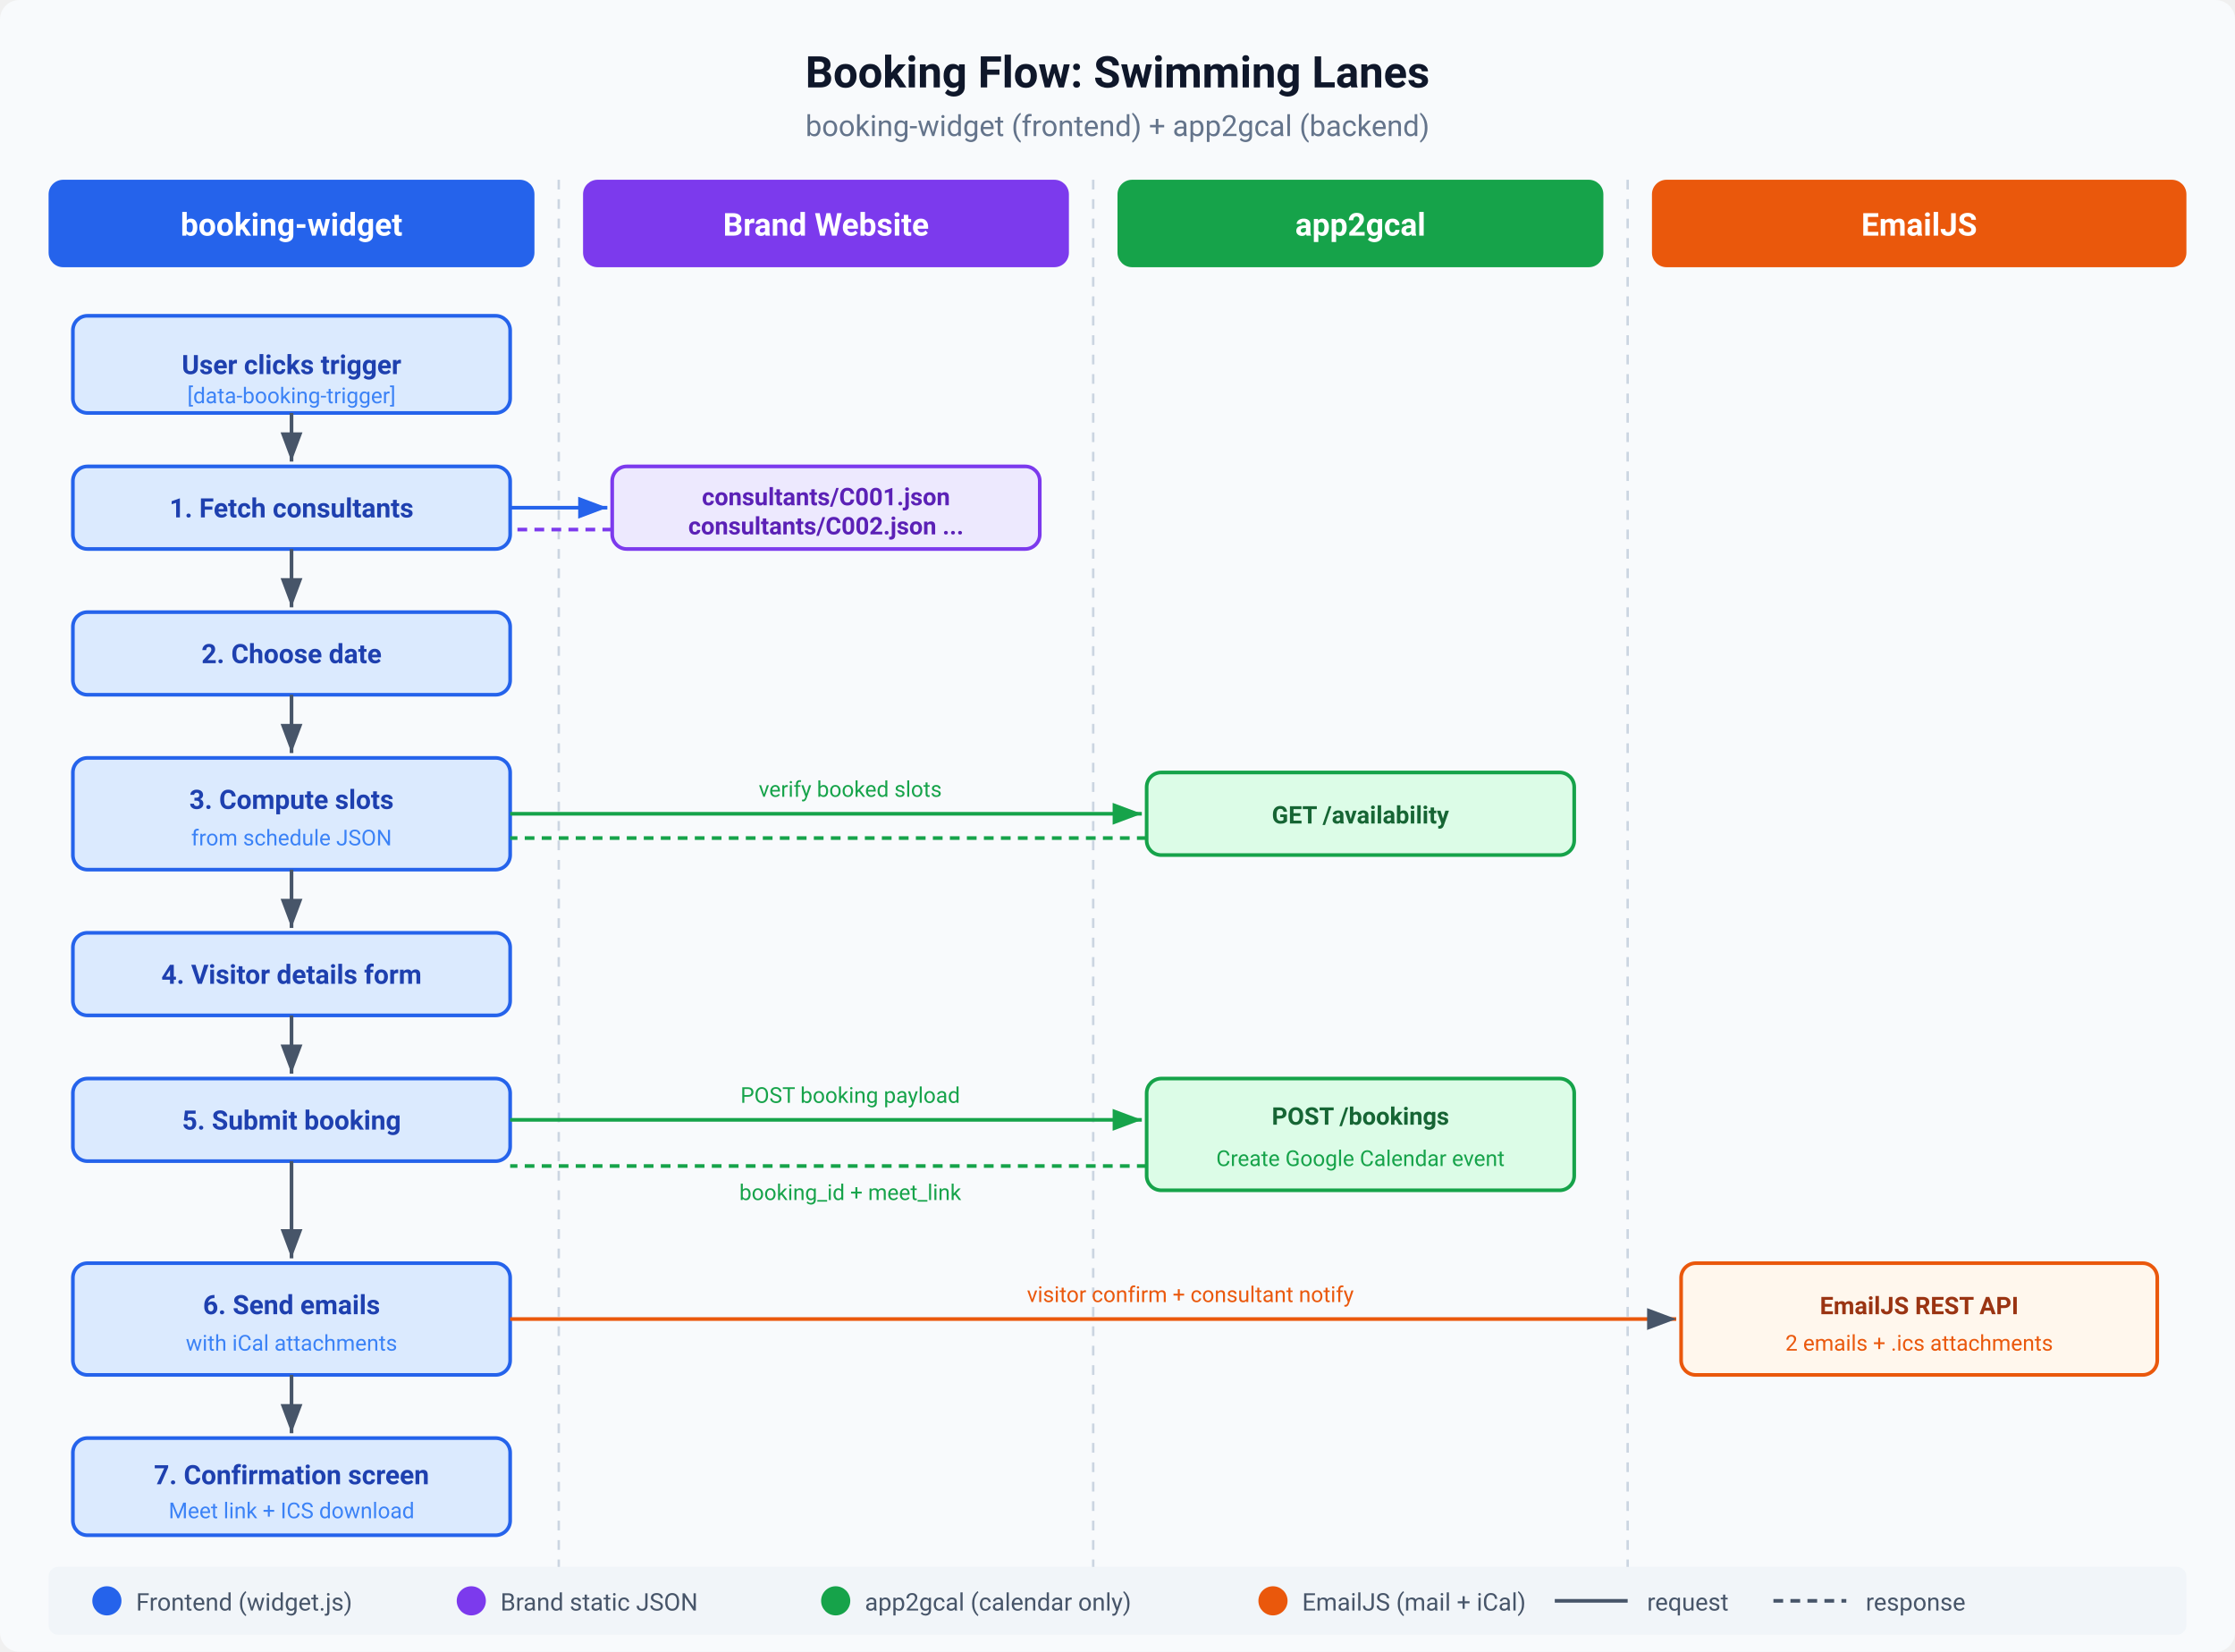
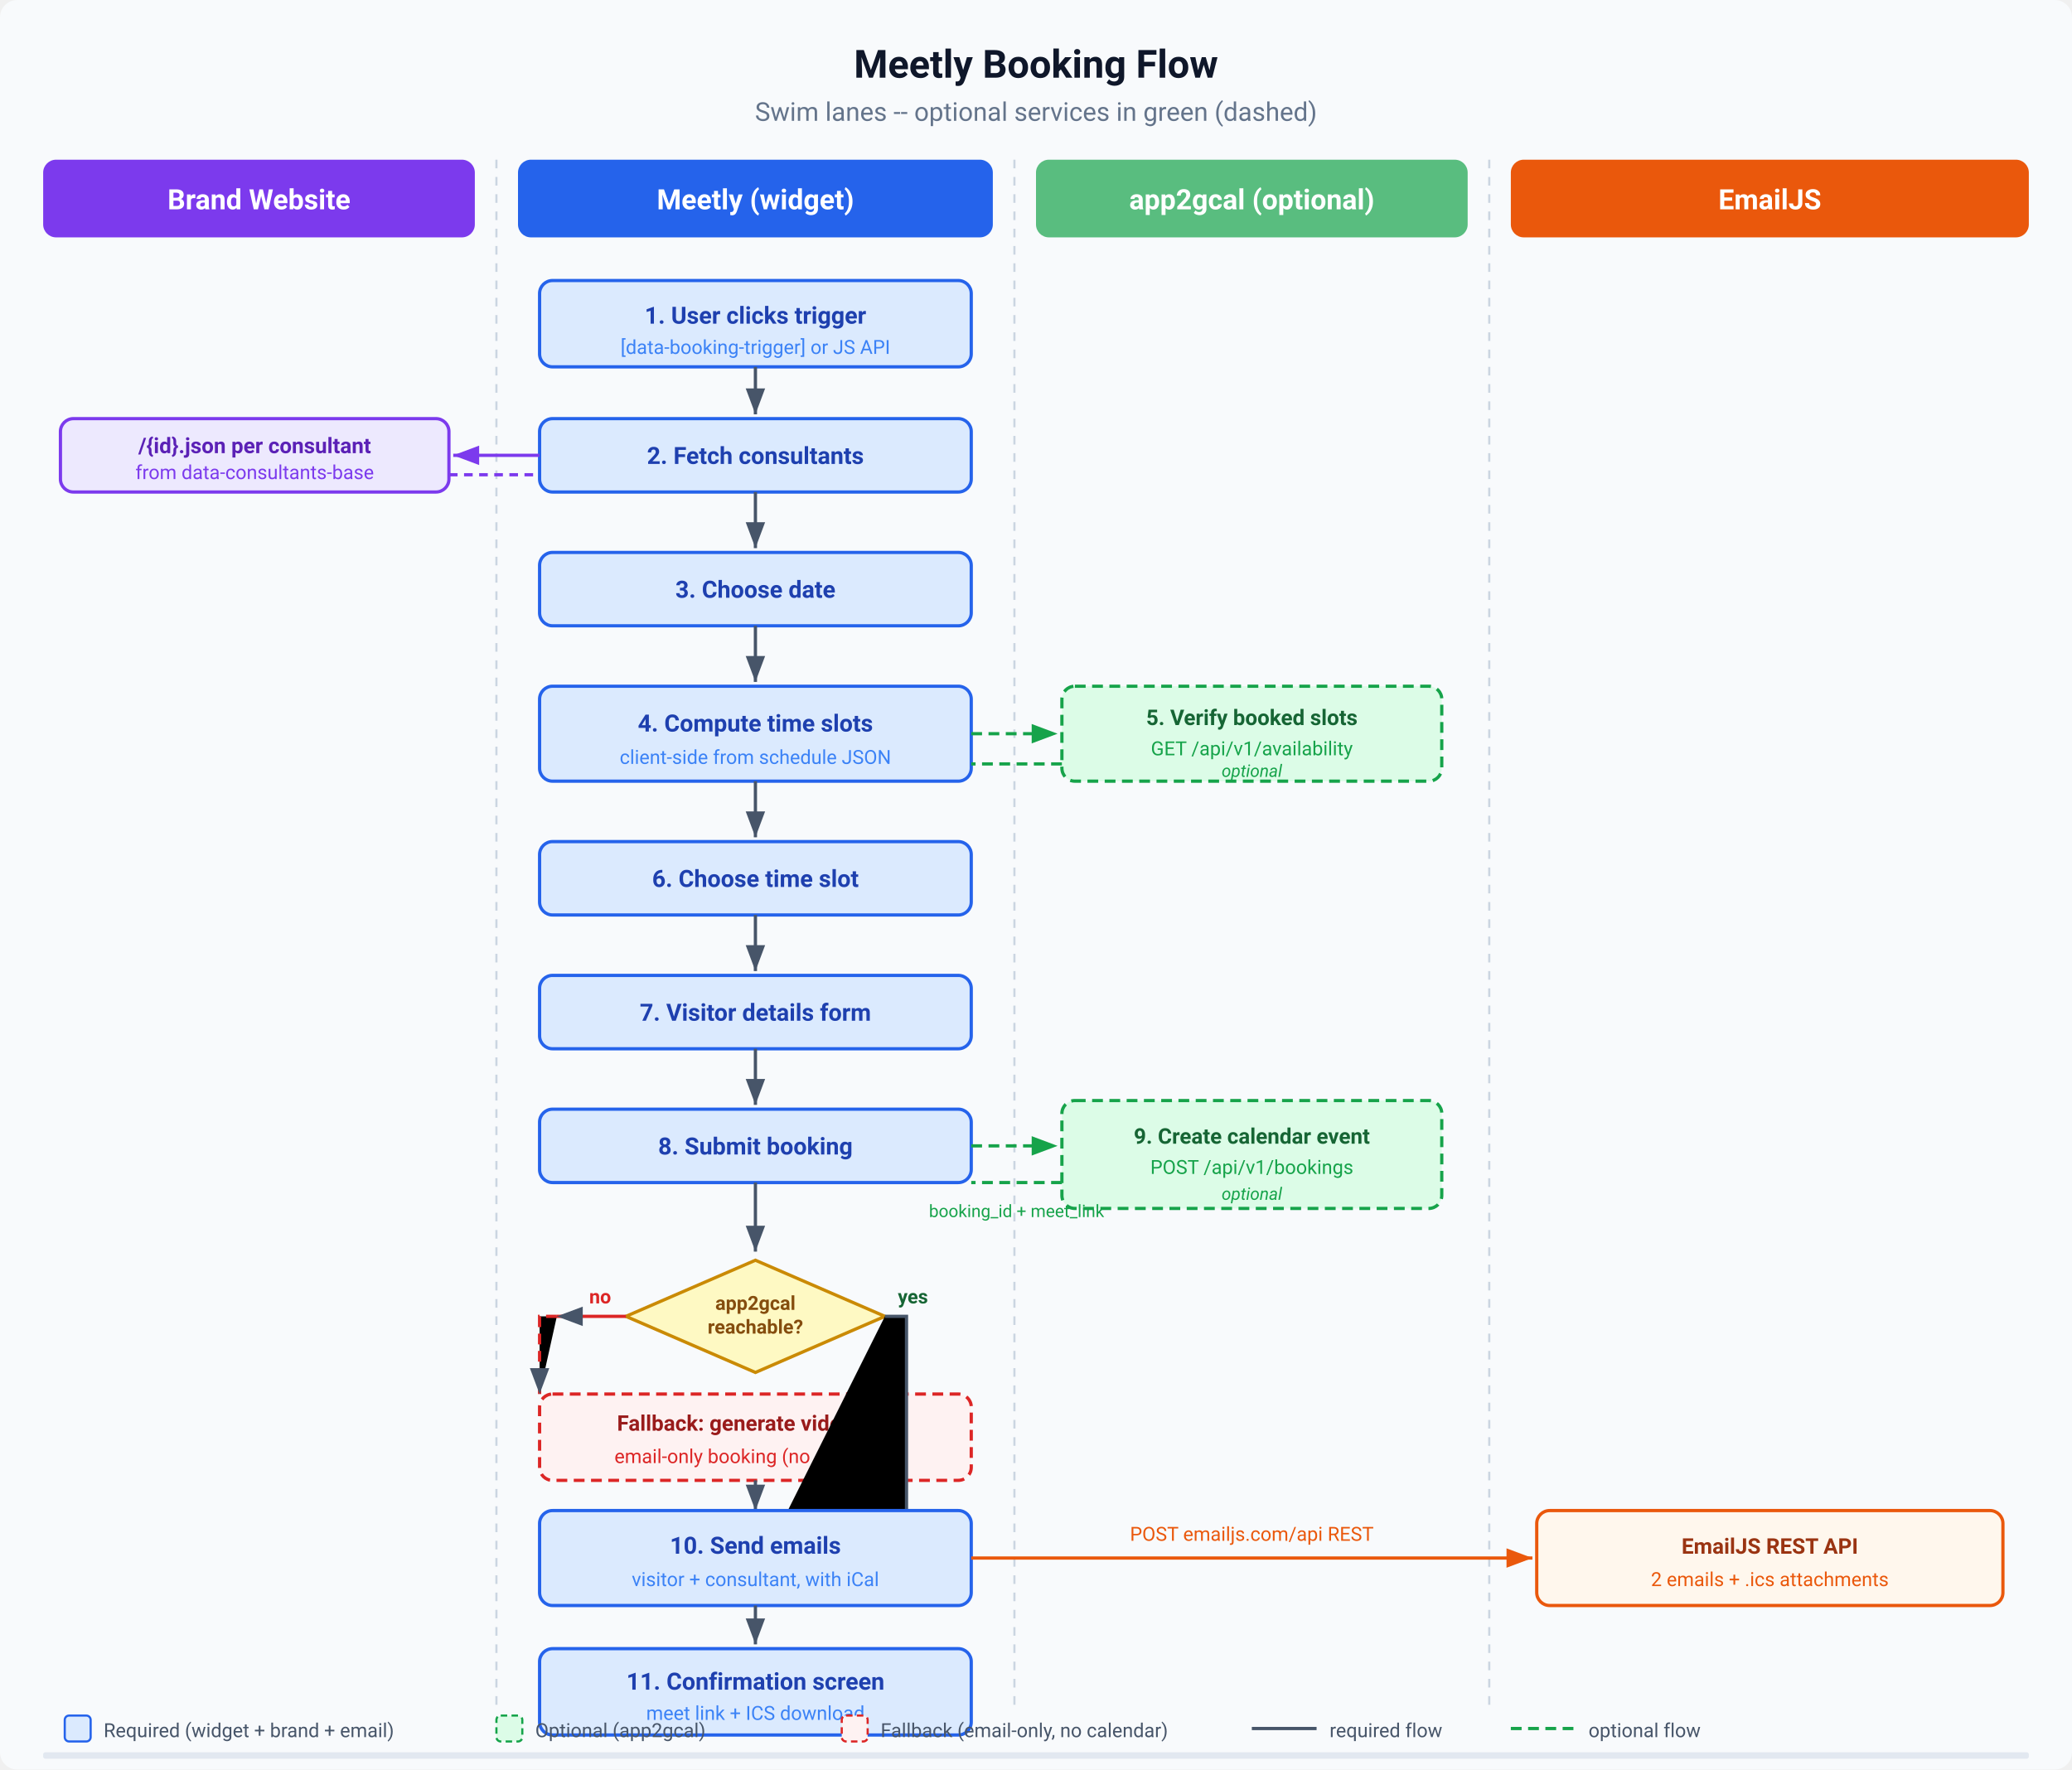
- <svg xmlns="http://www.w3.org/2000/svg" viewBox="0 0 920 680" font-family="-apple-system,BlinkMacSystemFont,'Segoe UI',Roboto,Helvetica,Arial,sans-serif">
+ <svg xmlns="http://www.w3.org/2000/svg" viewBox="0 0 960 820" font-family="-apple-system,BlinkMacSystemFont,'Segoe UI',Roboto,Helvetica,Arial,sans-serif">
  <defs>
    <marker id="arrow" markerWidth="8" markerHeight="6" refX="8" refY="3" orient="auto">
      <path d="M0,0 L8,3 L0,6 Z" fill="#475569" />
    </marker>
    <marker id="arrow-blue" markerWidth="8" markerHeight="6" refX="8" refY="3" orient="auto">
      <path d="M0,0 L8,3 L0,6 Z" fill="#2563eb" />
    </marker>
+     <marker id="arrow-purple" markerWidth="8" markerHeight="6" refX="8" refY="3" orient="auto">
+       <path d="M0,0 L8,3 L0,6 Z" fill="#7c3aed" />
+     </marker>
    <marker id="arrow-green" markerWidth="8" markerHeight="6" refX="8" refY="3" orient="auto">
      <path d="M0,0 L8,3 L0,6 Z" fill="#16a34a" />
    </marker>
+     <marker id="arrow-orange" markerWidth="8" markerHeight="6" refX="8" refY="3" orient="auto">
+       <path d="M0,0 L8,3 L0,6 Z" fill="#ea580c" />
+     </marker>
  </defs>
-   <rect width="920" height="680" rx="8" fill="#f8fafc" />
-   <text x="460" y="36" text-anchor="middle" font-size="18" font-weight="700" fill="#0f172a">Booking Flow: Swimming Lanes</text>
-   <text x="460" y="56" text-anchor="middle" font-size="12" fill="#64748b">booking-widget (frontend) + app2gcal (backend)</text>
-   <rect x="20" y="74" width="200" height="36" rx="6" fill="#2563eb" />
-   <text x="120" y="97" text-anchor="middle" font-size="13" font-weight="600" fill="#fff">booking-widget</text>
-   <rect x="240" y="74" width="200" height="36" rx="6" fill="#7c3aed" />
-   <text x="340" y="97" text-anchor="middle" font-size="13" font-weight="600" fill="#fff">Brand Website</text>
-   <rect x="460" y="74" width="200" height="36" rx="6" fill="#16a34a" />
-   <text x="560" y="97" text-anchor="middle" font-size="13" font-weight="600" fill="#fff">app2gcal</text>
-   <rect x="680" y="74" width="220" height="36" rx="6" fill="#ea580c" />
-   <text x="790" y="97" text-anchor="middle" font-size="13" font-weight="600" fill="#fff">EmailJS</text>
-   <line x1="230" y1="74" x2="230" y2="660" stroke="#cbd5e1" stroke-width="1" stroke-dasharray="4,4" />
-   <line x1="450" y1="74" x2="450" y2="660" stroke="#cbd5e1" stroke-width="1" stroke-dasharray="4,4" />
-   <line x1="670" y1="74" x2="670" y2="660" stroke="#cbd5e1" stroke-width="1" stroke-dasharray="4,4" />
-   <rect x="30" y="130" width="180" height="40" rx="6" fill="#dbeafe" stroke="#2563eb" stroke-width="1.5" />
-   <text x="120" y="154" text-anchor="middle" font-size="11" font-weight="600" fill="#1e40af">User clicks trigger</text>
-   <text x="120" y="166" text-anchor="middle" font-size="9" fill="#3b82f6">[data-booking-trigger]</text>
-   <path d="M120,170 L120,190" stroke="#475569" stroke-width="1.5" marker-end="url(#arrow)" />
-   <rect x="30" y="192" width="180" height="34" rx="6" fill="#dbeafe" stroke="#2563eb" stroke-width="1.5" />
-   <text x="120" y="213" text-anchor="middle" font-size="11" font-weight="600" fill="#1e40af">1. Fetch consultants</text>
-   <path d="M210,209 L250,209" stroke="#2563eb" stroke-width="1.5" marker-end="url(#arrow-blue)" />
-   <rect x="252" y="192" width="176" height="34" rx="6" fill="#ede9fe" stroke="#7c3aed" stroke-width="1.5" />
-   <text x="340" y="208" text-anchor="middle" font-size="10" font-weight="600" fill="#5b21b6">consultants/C001.json</text>
-   <text x="340" y="220" text-anchor="middle" font-size="10" font-weight="600" fill="#5b21b6">consultants/C002.json ...</text>
-   <path d="M252,218 L210,218" stroke="#7c3aed" stroke-width="1.5" stroke-dasharray="4,3" />
-   <path d="M120,226 L120,250" stroke="#475569" stroke-width="1.5" marker-end="url(#arrow)" />
-   <rect x="30" y="252" width="180" height="34" rx="6" fill="#dbeafe" stroke="#2563eb" stroke-width="1.5" />
-   <text x="120" y="273" text-anchor="middle" font-size="11" font-weight="600" fill="#1e40af">2. Choose date</text>
-   <path d="M120,286 L120,310" stroke="#475569" stroke-width="1.5" marker-end="url(#arrow)" />
-   <rect x="30" y="312" width="180" height="46" rx="6" fill="#dbeafe" stroke="#2563eb" stroke-width="1.5" />
-   <text x="120" y="333" text-anchor="middle" font-size="11" font-weight="600" fill="#1e40af">3. Compute slots</text>
-   <text x="120" y="348" text-anchor="middle" font-size="9" fill="#3b82f6">from schedule JSON</text>
-   <path d="M210,335 L470,335" stroke="#16a34a" stroke-width="1.5" marker-end="url(#arrow-green)" />
-   <text x="350" y="328" text-anchor="middle" font-size="9" fill="#16a34a">verify booked slots</text>
-   <rect x="472" y="318" width="176" height="34" rx="6" fill="#dcfce7" stroke="#16a34a" stroke-width="1.5" />
-   <text x="560" y="339" text-anchor="middle" font-size="10" font-weight="600" fill="#166534">GET /availability</text>
-   <path d="M472,345 L210,345" stroke="#16a34a" stroke-width="1.5" stroke-dasharray="4,3" />
-   <path d="M120,358 L120,382" stroke="#475569" stroke-width="1.5" marker-end="url(#arrow)" />
-   <rect x="30" y="384" width="180" height="34" rx="6" fill="#dbeafe" stroke="#2563eb" stroke-width="1.5" />
-   <text x="120" y="405" text-anchor="middle" font-size="11" font-weight="600" fill="#1e40af">4. Visitor details form</text>
-   <path d="M120,418 L120,442" stroke="#475569" stroke-width="1.5" marker-end="url(#arrow)" />
-   <rect x="30" y="444" width="180" height="34" rx="6" fill="#dbeafe" stroke="#2563eb" stroke-width="1.5" />
-   <text x="120" y="465" text-anchor="middle" font-size="11" font-weight="600" fill="#1e40af">5. Submit booking</text>
-   <path d="M210,461 L470,461" stroke="#16a34a" stroke-width="1.5" marker-end="url(#arrow-green)" />
-   <text x="350" y="454" text-anchor="middle" font-size="9" fill="#16a34a">POST booking payload</text>
-   <rect x="472" y="444" width="176" height="46" rx="6" fill="#dcfce7" stroke="#16a34a" stroke-width="1.5" />
-   <text x="560" y="463" text-anchor="middle" font-size="10" font-weight="600" fill="#166534">POST /bookings</text>
-   <text x="560" y="480" text-anchor="middle" font-size="9" fill="#16a34a">Create Google Calendar event</text>
-   <path d="M472,480 L210,480" stroke="#16a34a" stroke-width="1.5" stroke-dasharray="4,3" />
-   <text x="350" y="494" text-anchor="middle" font-size="9" fill="#16a34a">booking_id + meet_link</text>
-   <path d="M120,478 L120,518" stroke="#475569" stroke-width="1.5" marker-end="url(#arrow)" />
-   <rect x="30" y="520" width="180" height="46" rx="6" fill="#dbeafe" stroke="#2563eb" stroke-width="1.5" />
-   <text x="120" y="541" text-anchor="middle" font-size="11" font-weight="600" fill="#1e40af">6. Send emails</text>
-   <text x="120" y="556" text-anchor="middle" font-size="9" fill="#3b82f6">with iCal attachments</text>
-   <path d="M210,543 L690,543" stroke="#ea580c" stroke-width="1.5" marker-end="url(#arrow)" />
-   <text x="490" y="536" text-anchor="middle" font-size="9" fill="#ea580c">visitor confirm + consultant notify</text>
-   <rect x="692" y="520" width="196" height="46" rx="6" fill="#fff7ed" stroke="#ea580c" stroke-width="1.5" />
-   <text x="790" y="541" text-anchor="middle" font-size="10" font-weight="600" fill="#9a3412">EmailJS REST API</text>
-   <text x="790" y="556" text-anchor="middle" font-size="9" fill="#ea580c">2 emails + .ics attachments</text>
-   <path d="M120,566 L120,590" stroke="#475569" stroke-width="1.5" marker-end="url(#arrow)" />
-   <rect x="30" y="592" width="180" height="40" rx="6" fill="#dbeafe" stroke="#2563eb" stroke-width="1.5" />
-   <text x="120" y="611" text-anchor="middle" font-size="11" font-weight="600" fill="#1e40af">7. Confirmation screen</text>
-   <text x="120" y="625" text-anchor="middle" font-size="9" fill="#3b82f6">Meet link + ICS download</text>
-   <rect x="20" y="645" width="880" height="28" rx="4" fill="#f1f5f9" />
-   <circle cx="44" cy="659" r="6" fill="#2563eb" />
-   <text x="56" y="663" font-size="10" fill="#475569">Frontend (widget.js)</text>
-   <circle cx="194" cy="659" r="6" fill="#7c3aed" />
-   <text x="206" y="663" font-size="10" fill="#475569">Brand static JSON</text>
-   <circle cx="344" cy="659" r="6" fill="#16a34a" />
-   <text x="356" y="663" font-size="10" fill="#475569">app2gcal (calendar only)</text>
-   <circle cx="524" cy="659" r="6" fill="#ea580c" />
-   <text x="536" y="663" font-size="10" fill="#475569">EmailJS (mail + iCal)</text>
-   <line x1="640" y1="659" x2="670" y2="659" stroke="#475569" stroke-width="1.5" />
-   <text x="678" y="663" font-size="10" fill="#475569">request</text>
-   <line x1="730" y1="659" x2="760" y2="659" stroke="#475569" stroke-width="1.5" stroke-dasharray="4,3" />
-   <text x="768" y="663" font-size="10" fill="#475569">response</text>
+   <rect width="960" height="820" rx="8" fill="#f8fafc" />
+   <text x="480" y="36" text-anchor="middle" font-size="18" font-weight="700" fill="#0f172a">Meetly Booking Flow</text>
+   <text x="480" y="56" text-anchor="middle" font-size="12" fill="#64748b">Swim lanes -- optional services in green (dashed)</text>
+   <rect x="20" y="74" width="200" height="36" rx="6" fill="#7c3aed" />
+   <text x="120" y="97" text-anchor="middle" font-size="13" font-weight="600" fill="#fff">Brand Website</text>
+   <rect x="240" y="74" width="220" height="36" rx="6" fill="#2563eb" />
+   <text x="350" y="97" text-anchor="middle" font-size="13" font-weight="600" fill="#fff">Meetly (widget)</text>
+   <rect x="480" y="74" width="200" height="36" rx="6" fill="#16a34a" opacity="0.7" />
+   <text x="580" y="97" text-anchor="middle" font-size="13" font-weight="600" fill="#fff">app2gcal (optional)</text>
+   <rect x="700" y="74" width="240" height="36" rx="6" fill="#ea580c" />
+   <text x="820" y="97" text-anchor="middle" font-size="13" font-weight="600" fill="#fff">EmailJS</text>
+   <line x1="230" y1="74" x2="230" y2="790" stroke="#cbd5e1" stroke-width="1" stroke-dasharray="4,4" />
+   <line x1="470" y1="74" x2="470" y2="790" stroke="#cbd5e1" stroke-width="1" stroke-dasharray="4,4" />
+   <line x1="690" y1="74" x2="690" y2="790" stroke="#cbd5e1" stroke-width="1" stroke-dasharray="4,4" />
+   <rect x="250" y="130" width="200" height="40" rx="6" fill="#dbeafe" stroke="#2563eb" stroke-width="1.5" />
+   <text x="350" y="150" text-anchor="middle" font-size="11" font-weight="600" fill="#1e40af">1. User clicks trigger</text>
+   <text x="350" y="164" text-anchor="middle" font-size="9" fill="#3b82f6">[data-booking-trigger] or JS API</text>
+   <path d="M350,170 L350,192" stroke="#475569" stroke-width="1.5" marker-end="url(#arrow)" />
+   <rect x="250" y="194" width="200" height="34" rx="6" fill="#dbeafe" stroke="#2563eb" stroke-width="1.5" />
+   <text x="350" y="215" text-anchor="middle" font-size="11" font-weight="600" fill="#1e40af">2. Fetch consultants</text>
+   <path d="M250,211 L210,211" stroke="#7c3aed" stroke-width="1.5" marker-end="url(#arrow-purple)" />
+   <rect x="28" y="194" width="180" height="34" rx="6" fill="#ede9fe" stroke="#7c3aed" stroke-width="1.5" />
+   <text x="118" y="210" text-anchor="middle" font-size="10" font-weight="600" fill="#5b21b6">/{id}.json per consultant</text>
+   <text x="118" y="222" text-anchor="middle" font-size="9" fill="#7c3aed">from data-consultants-base</text>
+   <path d="M208,220 L250,220" stroke="#7c3aed" stroke-width="1.5" stroke-dasharray="4,3" />
+   <path d="M350,228 L350,254" stroke="#475569" stroke-width="1.5" marker-end="url(#arrow)" />
+   <rect x="250" y="256" width="200" height="34" rx="6" fill="#dbeafe" stroke="#2563eb" stroke-width="1.5" />
+   <text x="350" y="277" text-anchor="middle" font-size="11" font-weight="600" fill="#1e40af">3. Choose date</text>
+   <path d="M350,290 L350,316" stroke="#475569" stroke-width="1.5" marker-end="url(#arrow)" />
+   <rect x="250" y="318" width="200" height="44" rx="6" fill="#dbeafe" stroke="#2563eb" stroke-width="1.5" />
+   <text x="350" y="339" text-anchor="middle" font-size="11" font-weight="600" fill="#1e40af">4. Compute time slots</text>
+   <text x="350" y="354" text-anchor="middle" font-size="9" fill="#3b82f6">client-side from schedule JSON</text>
+   <path d="M450,340 L490,340" stroke="#16a34a" stroke-width="1.5" stroke-dasharray="5,3" marker-end="url(#arrow-green)" />
+   <rect x="492" y="318" width="176" height="44" rx="6" fill="#dcfce7" stroke="#16a34a" stroke-width="1.5" stroke-dasharray="5,3" />
+   <text x="580" y="336" text-anchor="middle" font-size="10" font-weight="600" fill="#166534">5. Verify booked slots</text>
+   <text x="580" y="350" text-anchor="middle" font-size="9" fill="#16a34a">GET /api/v1/availability</text>
+   <text x="580" y="360" text-anchor="middle" font-size="8" fill="#16a34a" font-style="italic">optional</text>
+   <path d="M492,354 L450,354" stroke="#16a34a" stroke-width="1.5" stroke-dasharray="5,3" />
+   <path d="M350,362 L350,388" stroke="#475569" stroke-width="1.5" marker-end="url(#arrow)" />
+   <rect x="250" y="390" width="200" height="34" rx="6" fill="#dbeafe" stroke="#2563eb" stroke-width="1.5" />
+   <text x="350" y="411" text-anchor="middle" font-size="11" font-weight="600" fill="#1e40af">6. Choose time slot</text>
+   <path d="M350,424 L350,450" stroke="#475569" stroke-width="1.5" marker-end="url(#arrow)" />
+   <rect x="250" y="452" width="200" height="34" rx="6" fill="#dbeafe" stroke="#2563eb" stroke-width="1.5" />
+   <text x="350" y="473" text-anchor="middle" font-size="11" font-weight="600" fill="#1e40af">7. Visitor details form</text>
+   <path d="M350,486 L350,512" stroke="#475569" stroke-width="1.5" marker-end="url(#arrow)" />
+   <rect x="250" y="514" width="200" height="34" rx="6" fill="#dbeafe" stroke="#2563eb" stroke-width="1.5" />
+   <text x="350" y="535" text-anchor="middle" font-size="11" font-weight="600" fill="#1e40af">8. Submit booking</text>
+   <path d="M450,531 L490,531" stroke="#16a34a" stroke-width="1.5" stroke-dasharray="5,3" marker-end="url(#arrow-green)" />
+   <rect x="492" y="510" width="176" height="50" rx="6" fill="#dcfce7" stroke="#16a34a" stroke-width="1.5" stroke-dasharray="5,3" />
+   <text x="580" y="530" text-anchor="middle" font-size="10" font-weight="600" fill="#166534">9. Create calendar event</text>
+   <text x="580" y="544" text-anchor="middle" font-size="9" fill="#16a34a">POST /api/v1/bookings</text>
+   <text x="580" y="556" text-anchor="middle" font-size="8" fill="#16a34a" font-style="italic">optional</text>
+   <path d="M492,548 L450,548" stroke="#16a34a" stroke-width="1.5" stroke-dasharray="5,3" />
+   <text x="471" y="564" text-anchor="middle" font-size="8" fill="#16a34a">booking_id + meet_link</text>
+   <path d="M350,548 L350,580" stroke="#475569" stroke-width="1.5" marker-end="url(#arrow)" />
+   <polygon points="350,584 410,610 350,636 290,610" fill="#fef9c3" stroke="#ca8a04" stroke-width="1.5" />
+   <text x="350" y="607" text-anchor="middle" font-size="9" font-weight="600" fill="#854d0e">app2gcal</text>
+   <text x="350" y="618" text-anchor="middle" font-size="9" font-weight="600" fill="#854d0e">reachable?</text>
+   <text x="416" y="604" font-size="9" font-weight="600" fill="#166534">yes</text>
+   <text x="273" y="604" font-size="9" font-weight="600" fill="#dc2626">no</text>
+   <path d="M290,610 L258,610" stroke="#dc2626" stroke-width="1.5" marker-end="url(#arrow)" />
+   <rect x="250" y="646" width="200" height="40" rx="6" fill="#fef2f2" stroke="#dc2626" stroke-width="1.5" stroke-dasharray="5,3" />
+   <text x="350" y="663" text-anchor="middle" font-size="10" font-weight="600" fill="#991b1b">Fallback: generate video link</text>
+   <text x="350" y="678" text-anchor="middle" font-size="9" fill="#dc2626">email-only booking (no calendar)</text>
+   <path d="M258,610 L250,610 L250,646" stroke="#dc2626" stroke-width="1.5" stroke-dasharray="5,3" marker-end="url(#arrow)" />
+   <path d="M410,610 L420,610 L420,710 L360,710" stroke="#475569" stroke-width="1.5" marker-end="url(#arrow)" />
+   <path d="M350,686 L350,700" stroke="#475569" stroke-width="1.5" marker-end="url(#arrow)" />
+   <rect x="250" y="700" width="200" height="44" rx="6" fill="#dbeafe" stroke="#2563eb" stroke-width="1.5" />
+   <text x="350" y="720" text-anchor="middle" font-size="11" font-weight="600" fill="#1e40af">10. Send emails</text>
+   <text x="350" y="735" text-anchor="middle" font-size="9" fill="#3b82f6">visitor + consultant, with iCal</text>
+   <path d="M450,722 L710,722" stroke="#ea580c" stroke-width="1.5" marker-end="url(#arrow-orange)" />
+   <text x="580" y="714" text-anchor="middle" font-size="9" fill="#ea580c">POST emailjs.com/api REST</text>
+   <rect x="712" y="700" width="216" height="44" rx="6" fill="#fff7ed" stroke="#ea580c" stroke-width="1.5" />
+   <text x="820" y="720" text-anchor="middle" font-size="10" font-weight="600" fill="#9a3412">EmailJS REST API</text>
+   <text x="820" y="735" text-anchor="middle" font-size="9" fill="#ea580c">2 emails + .ics attachments</text>
+   <path d="M350,744 L350,762" stroke="#475569" stroke-width="1.5" marker-end="url(#arrow)" />
+   <rect x="250" y="764" width="200" height="40" rx="6" fill="#dbeafe" stroke="#2563eb" stroke-width="1.5" />
+   <text x="350" y="783" text-anchor="middle" font-size="11" font-weight="600" fill="#1e40af">11. Confirmation screen</text>
+   <text x="350" y="797" text-anchor="middle" font-size="9" fill="#3b82f6">meet link + ICS download</text>
+   <rect x="20" y="812" width="920" height="3" rx="1" fill="#e2e8f0" />
+   <rect x="30" y="795" width="12" height="12" rx="2" fill="#dbeafe" stroke="#2563eb" stroke-width="1" />
+   <text x="48" y="805" font-size="9" fill="#475569">Required (widget + brand + email)</text>
+   <rect x="230" y="795" width="12" height="12" rx="2" fill="#dcfce7" stroke="#16a34a" stroke-width="1" stroke-dasharray="3,2" />
+   <text x="248" y="805" font-size="9" fill="#475569">Optional (app2gcal)</text>
+   <rect x="390" y="795" width="12" height="12" rx="2" fill="#fef2f2" stroke="#dc2626" stroke-width="1" stroke-dasharray="3,2" />
+   <text x="408" y="805" font-size="9" fill="#475569">Fallback (email-only, no calendar)</text>
+   <line x1="580" y1="801" x2="610" y2="801" stroke="#475569" stroke-width="1.5" />
+   <text x="616" y="805" font-size="9" fill="#475569">required flow</text>
+   <line x1="700" y1="801" x2="730" y2="801" stroke="#16a34a" stroke-width="1.5" stroke-dasharray="5,3" />
+   <text x="736" y="805" font-size="9" fill="#475569">optional flow</text>
</svg>
